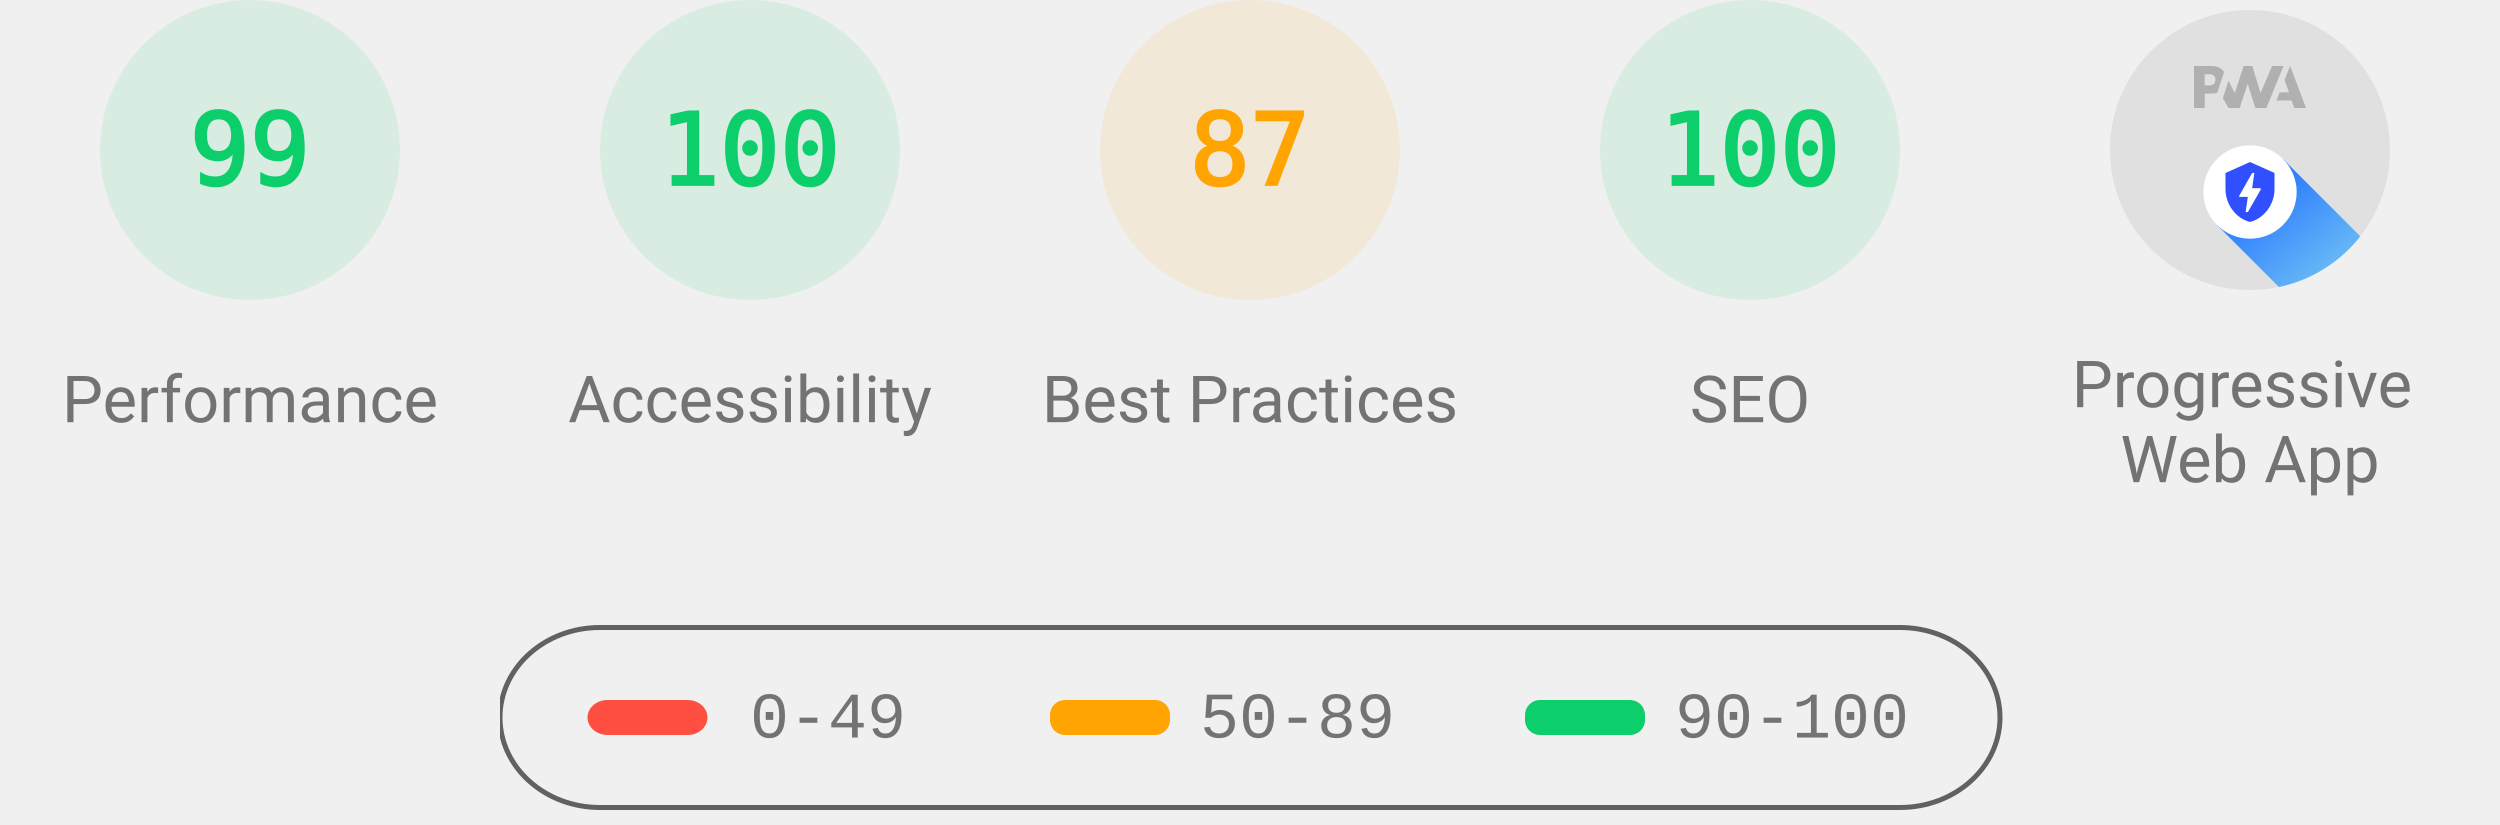
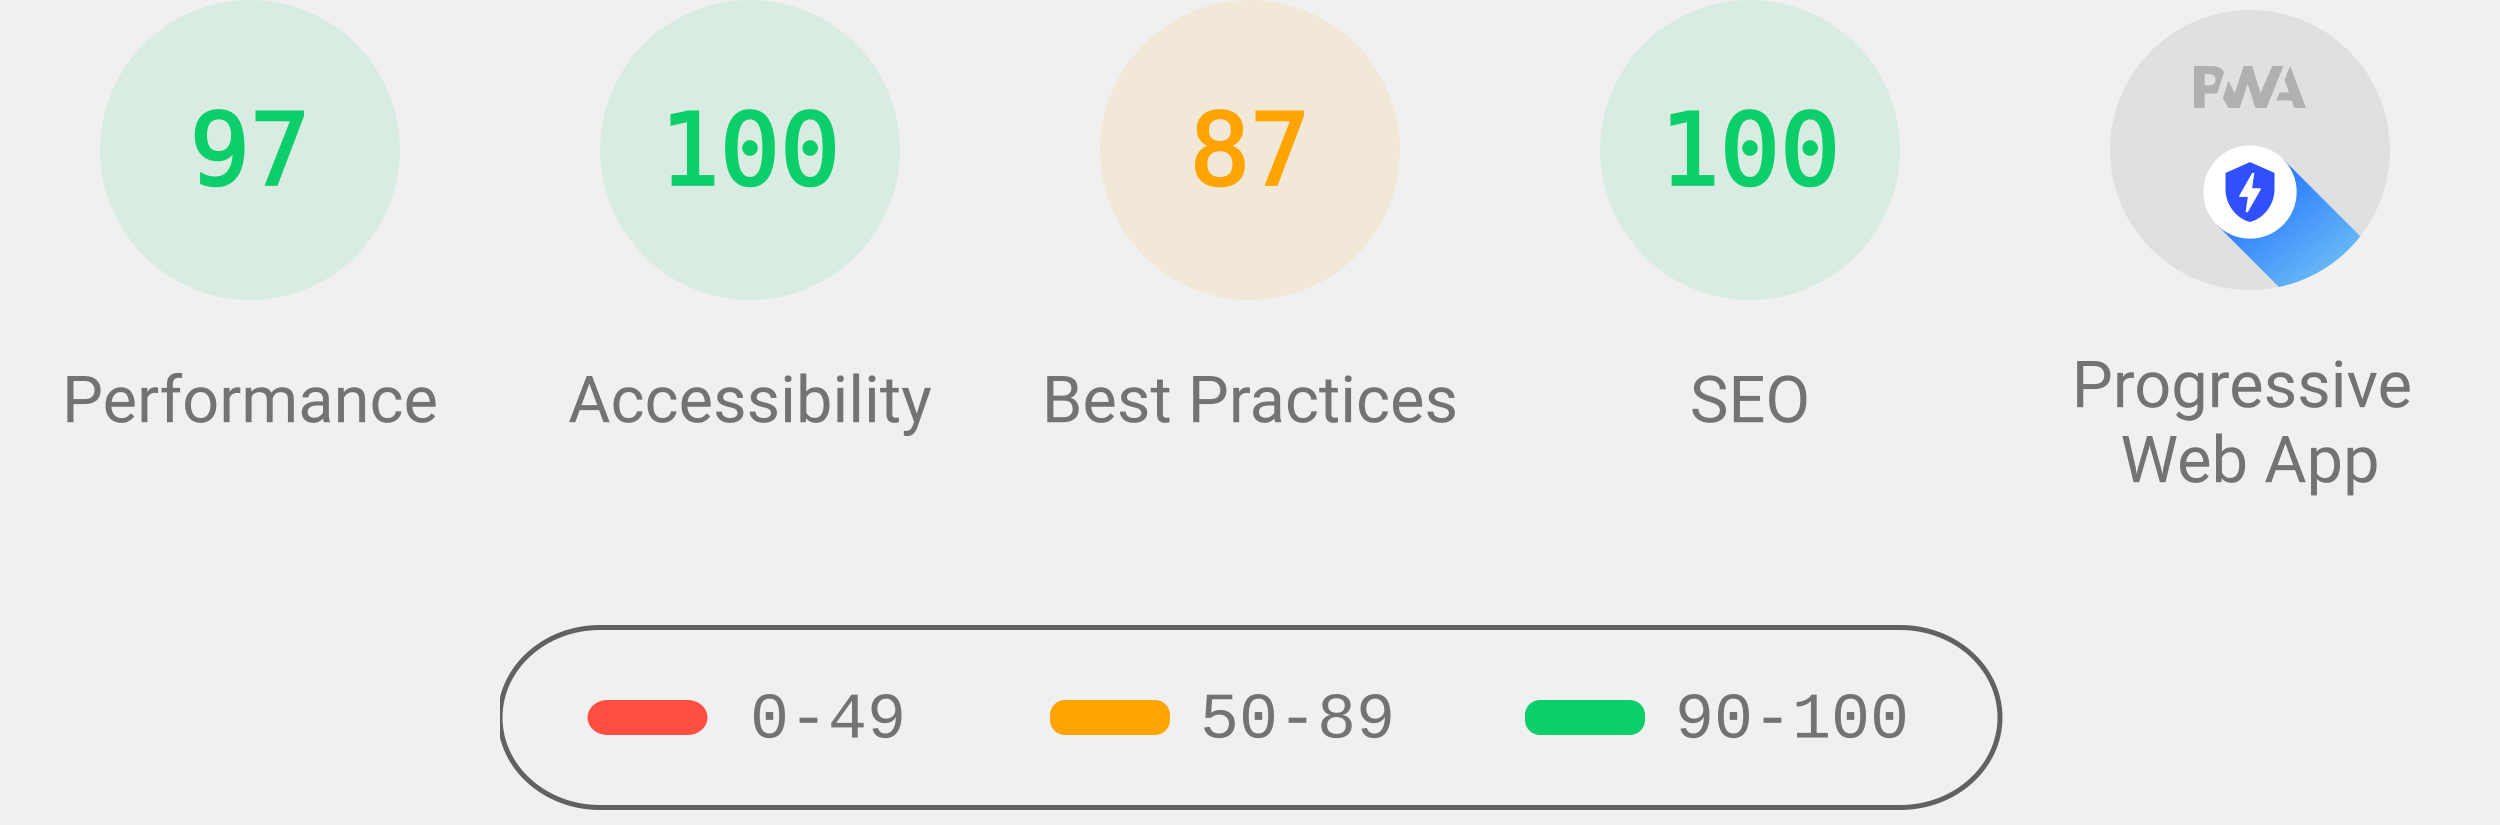
<svg xmlns="http://www.w3.org/2000/svg" class="theme--agnostic" fill="none" width="1000" height="330">
  <style>
			.gauge-base {
				opacity: 0.1
			}

			.gauge-arc {
				fill: none;
				animation-delay: 250ms;
				stroke-linecap: round;
				transform: rotate(-90deg);
				transform-origin: 100px 60px;
				animation: load-gauge 1s ease forwards
			}

			.guage-text {
				font-size: 40px;
				font-family: monospace;
				text-align: center
			}

			.guage-red {
				color: #ff4e42;
				fill: #ff4e42;
				stroke: #ff4e42
			}
			.guage-orange {
				color: #ffa400;
				fill: #ffa400;
				stroke: #ffa400
			}
			.guage-green {
				color: #0cce6b;
				fill: #0cce6b;
				stroke: #0cce6b
			}
			.theme--agnostic .guage-undefined {
				color: #5c5c5c;
				fill: #5c5c5c;
				stroke: #5c5c5c
			}
			.theme--light .guage-undefined {
				color: #1e1e1e;
				fill: #1e1e1e;
				stroke: #1e1e1e
			}
			.theme--dark .guage-undefined {
				color: #f5f5f5;
				fill: #f5f5f5;
				stroke: #f5f5f5
			}

			.guage-title {
				stroke: none;
				font-size: 26px;
				line-height: 26px;
				font-family: Roboto, Halvetica, Arial, sans-serif
			}
			.metric.guage-title {
				font-family: 'Courier New', Courier, monospace
			}
			.theme--agnostic .guage-title {
				color: #737373;
				fill: #737373
			}
			.theme--light .guage-title {
				color: #212121;
				fill: #212121
			}
			.theme--dark .guage-title {
				color: #f5f5f5;
				fill: #f5f5f5
			}

			@keyframes load-gauge {
				from {
					stroke-dasharray: 0 352.858
				}
			}
			.lh-gauge--pwa__disc {
				fill: #e0e0e0
			}
			.lh-gauge--pwa__logo {
				position: relative;
				fill: #b0b0b0
			}
			.lh-gauge--pwa__invisible {
				display: none
			}
			.lh-gauge--pwa__visible {
				display: inline
			}
			.guage-invisible {
				display: none
			}
			.lh-gauge--pwa__logo--primary-color {
				fill: #304ffe
			}
			.theme--agnostic .lh-gauge--pwa__logo--secondary-color {
				fill: #787878
			}
			.theme--light .lh-gauge--pwa__logo--secondary-color {
				fill: #3d3d3d
			}
			.theme--dark .lh-gauge--pwa__logo--secondary-color {
				fill: #d8b6b6
			}
			.theme--light #svg_2 {
				stroke: #00000022
			}
			.theme--agnostic #svg_2 {
				stroke: #616161
			}
			.theme--light #svg_2 {
				stroke: #00000022
			}
			.theme--dark #svg_2 {
				stroke: #f5f5f566
			}
		</style>
  <svg class="guage-div guage-perf guage-green" viewBox="0 0 200 200" width="200" height="200" x="0" y="0">
    <circle class="gauge-base" r="56" cx="100" cy="60" stroke-width="8" />
-     <circle class="gauge-arc guage-arc-1" r="56" cx="100" cy="60" stroke-width="8" style="stroke-dasharray: 348.339, 351.858;" />
-     <text class="guage-text" x="100px" y="60px" alignment-baseline="central" dominant-baseline="central" text-anchor="middle">99</text>
+     <circle class="gauge-arc guage-arc-1" r="56" cx="100" cy="60" stroke-width="8" style="stroke-dasharray: 341.302, 351.858;" />
+     <text class="guage-text" x="100px" y="60px" alignment-baseline="central" dominant-baseline="central" text-anchor="middle">97</text>
    <text class="guage-title" x="100px" y="160px" alignment-baseline="central" dominant-baseline="central" text-anchor="middle">Performance</text>
  </svg>
  <svg class="guage-div guage-acc guage-green" viewBox="0 0 200 200" width="200" height="200" x="200" y="0">
    <circle class="gauge-base" r="56" cx="100" cy="60" stroke-width="8" />
    <circle class="gauge-arc guage-arc-2" r="56" cx="100" cy="60" stroke-width="8" style="stroke-dasharray: 351.858, 351.858;" />
    <text class="guage-text" x="100px" y="60px" alignment-baseline="central" dominant-baseline="central" text-anchor="middle">100</text>
    <text class="guage-title" x="100px" y="160px" alignment-baseline="central" dominant-baseline="central" text-anchor="middle">Accessibility</text>
  </svg>
  <svg class="guage-div guage-best guage-orange" viewBox="0 0 200 200" width="200" height="200" x="400" y="0">
    <circle class="gauge-base" r="56" cx="100" cy="60" stroke-width="8" />
    <circle class="gauge-arc guage-arc-3" r="56" cx="100" cy="60" stroke-width="8" style="stroke-dasharray: 306.116, 351.858;" />
    <text class="guage-text" x="100px" y="60px" alignment-baseline="central" dominant-baseline="central" text-anchor="middle">87</text>
    <text class="guage-title" x="100px" y="160px" alignment-baseline="central" dominant-baseline="central" text-anchor="middle">Best Practices</text>
  </svg>
  <svg class="guage-div guage-seo guage-green" viewBox="0 0 200 200" width="200" height="200" x="600" y="0">
    <circle class="gauge-base" r="56" cx="100" cy="60" stroke-width="8" />
    <circle class="gauge-arc guage-arc-4" r="56" cx="100" cy="60" stroke-width="8" style="stroke-dasharray: 351.858, 351.858;" />
    <text class="guage-text" x="100px" y="60px" alignment-baseline="central" dominant-baseline="central" text-anchor="middle">100</text>
    <text class="guage-title" x="100px" y="160px" alignment-baseline="central" dominant-baseline="central" text-anchor="middle">SEO</text>
  </svg>
  <svg class="guage-div guage-pwa " viewBox="0 0 200 200" width="200" height="200" x="800" y="0">
    <svg viewBox="0 0 60 60" width="112" height="112" x="44" y="4">
      <defs>
        <linearGradient id="lh-gauge--pwa__check-circle__gradient-0" x1="50%" y1="0%" x2="50%" y2="100%">
          <stop stop-color="#00C852" offset="0%" />
          <stop stop-color="#009688" offset="100%" />
        </linearGradient>
        <linearGradient id="lh-gauge--pwa__installable__shadow-gradient-0" x1="76.056%" x2="24.111%" y1="82.995%" y2="24.735%">
          <stop stop-color="#A5D6A7" offset="0%" />
          <stop stop-color="#80CBC4" offset="100%" />
        </linearGradient>
        <linearGradient id="lh-gauge--pwa__fast-reliable__shadow-gradient-0" x1="76.056%" y1="82.995%" x2="25.678%" y2="26.493%">
          <stop stop-color="#64B5F6" offset="0%" />
          <stop stop-color="#2979FF" offset="100%" />
        </linearGradient>
        <g id="lh-gauge--pwa__fast-reliable-badge-0">
          <circle fill="#FFFFFF" cx="10" cy="10" r="10" />
          <path fill="#304FFE" d="M10 3.58l5.25 2.34v3.5c0 3.23-2.24 6.26-5.25 7-3.01-.74-5.25-3.77-5.25-7v-3.5L10 3.58zm-.47 10.74l2.76-4.83.03-.07c.04-.08 0-.24-.22-.24h-1.64l.47-3.26h-.47l-2.7 4.77c-.02.01.05-.1-.04.05-.09.16-.1.31.18.31h1.63l-.47 3.27h.47z" />
        </g>
        <g id="lh-gauge--pwa__installable-badge-0">
          <circle fill="#FFFFFF" cx="10" cy="10" r="10" />
          <path fill="#009688" d="M10 4.167A5.835 5.835 0 0 0 4.167 10 5.835 5.835 0 0 0 10 15.833 5.835 5.835 0 0 0 15.833 10 5.835 5.835 0 0 0 10 4.167zm2.917 6.416h-2.334v2.334H9.417v-2.334H7.083V9.417h2.334V7.083h1.166v2.334h2.334v1.166z" />
        </g>
      </defs>
      <g stroke="none" fill-rule="nonzero">
        <circle class="lh-gauge--pwa__disc" cx="30" cy="30" r="30" />
        <g class="lh-gauge--pwa__logo">
          <path d="M35.66 19.39l.7-1.75h2L37.4 15 38.6 12l3.4 9h-2.51l-.58-1.61z" />
          <path d="M33.52 21l3.65-9h-2.42l-2.5 5.82L30.5 12h-1.86l-1.9 5.82-1.35-2.65-1.21 3.72L25.4 21h2.38l1.72-5.2 1.64 5.2z" />
          <path fill-rule="nonzero" d="M20.3 17.91h1.48c.45 0 .85-.05 1.2-.15l.39-1.18 1.07-3.3a2.64 2.64 0 0 0-.28-.37c-.55-.6-1.36-.91-2.42-.91H18v9h2.3V17.9zm1.96-3.84c.22.22.33.5.33.87 0 .36-.1.65-.29.87-.2.23-.59.35-1.15.35h-.86v-2.41h.87c.52 0 .89.1 1.1.32z" />
        </g>
        <rect class="lh-gauge--pwa__component lh-gauge--pwa__na-line lh-gauge--pwa__invisible" fill="#FFFFFF" x="20" y="32" width="20" height="4" rx="2" />
        <g class="lh-gauge--pwa__component lh-gauge--pwa__fast-reliable-badge lh-gauge--pwa__visible" transform="translate(20, 29)">
          <path fill="url(#lh-gauge--pwa__fast-reliable__shadow-gradient-0)" d="M33.63 19.49A30 30 0 0 1 16.2 30.36L3 17.14 17.14 3l16.49 16.49z" />
          <use href="#lh-gauge--pwa__fast-reliable-badge-0" />
        </g>
        <g class="lh-gauge--pwa__component lh-gauge--pwa__installable-badge lh-gauge--pwa__invisible" transform="translate(20, 29)">
          <path fill="url(#lh-gauge--pwa__installable__shadow-gradient-0)" d="M33.629 19.487c-4.272 5.453-10.391 9.39-17.415 10.869L3 17.142 17.142 3 33.63 19.487z" />
          <use href="#lh-gauge--pwa__installable-badge-0" />
        </g>
        <g class="lh-gauge--pwa__component lh-gauge--pwa__fast-reliable-installable-badges lh-gauge--pwa__invisible">
          <g transform="translate(8, 29)">
            <path fill="url(#lh-gauge--pwa__fast-reliable__shadow-gradient-0)" d="M16.321 30.463L3 17.143 17.142 3l22.365 22.365A29.864 29.864 0 0 1 22 31c-1.942 0-3.84-.184-5.679-.537z" />
            <use href="#lh-gauge--pwa__fast-reliable-badge-0" />
          </g>
          <g transform="translate(32, 29)">
            <path fill="url(#lh-gauge--pwa__installable__shadow-gradient-0)" d="M25.982 11.84a30.107 30.107 0 0 1-13.08 15.203L3 17.143 17.142 3l8.84 8.84z" />
            <use href="#lh-gauge--pwa__installable-badge-0" />
          </g>
        </g>
        <g class="lh-gauge--pwa__component lh-gauge--pwa__check-circle lh-gauge--pwa__invisible" transform="translate(18, 28)">
          <circle fill="#FFFFFF" cx="12" cy="12" r="12" />
          <path fill="url(#lh-gauge--pwa__check-circle__gradient-0)" d="M12 2a10 10 0 1 0 0 20 10 10 0 0 0 0-20zm-2 15l-5-5 1.41-1.41L10 14.17l7.59-7.59L19 8l-9 9z" />
        </g>
      </g>
    </svg>
    <text class="guage-title" y="160px" alignment-baseline="central" dominant-baseline="central" text-anchor="middle">
      <tspan x="100px" dy="-6px">Progressive</tspan>
      <tspan x="100px" dy="30px">Web App</tspan>
    </text>
  </svg>
  <svg width="604" height="76" x="200" y="250">
    <g>
      <rect fill="none" id="canvas_background" height="80" width="604" y="-1" x="-1" />
      <g display="none" overflow="visible" y="0" x="0" height="100%" width="100%" id="canvasGrid">
        <rect fill="url(#gridpattern)" stroke-width="0" y="0" x="0" height="100%" width="100%" />
      </g>
    </g>
    <g>
      <rect fill-opacity="0" stroke-width="2" rx="40" id="svg_2" height="72" width="600" y="1" x="0" fill="#000000" />
      <rect stroke="#000" rx="8" id="svg_3" height="14" width="48" y="30" x="35" stroke-opacity="null" stroke-width="0" fill="#ff4e42" />
      <rect stroke="#000" rx="6" id="svg_4" height="14" width="48" y="30" x="220" stroke-opacity="null" stroke-width="0" fill="#ffa400" />
      <rect stroke="#000" rx="6" id="svg_5" height="14" width="48" y="30" x="410" stroke-opacity="null" stroke-width="0" fill="#0cce6b" />
      <text class="metric guage-title" xml:space="preserve" text-anchor="start" font-size="26" id="svg_6" y="45" x="100" stroke-opacity="null" stroke-width="0" stroke="#000">0-49</text>
      <text class="metric guage-title" xml:space="preserve" text-anchor="start" font-size="26" id="svg_7" y="45" x="280" stroke-opacity="null" stroke-width="0" stroke="#000">50-89</text>
      <text class="metric guage-title" xml:space="preserve" text-anchor="start" font-size="26" id="svg_8" y="45" x="470" stroke-opacity="null" stroke-width="0" stroke="#000">90-100</text>
    </g>
  </svg>
</svg>
